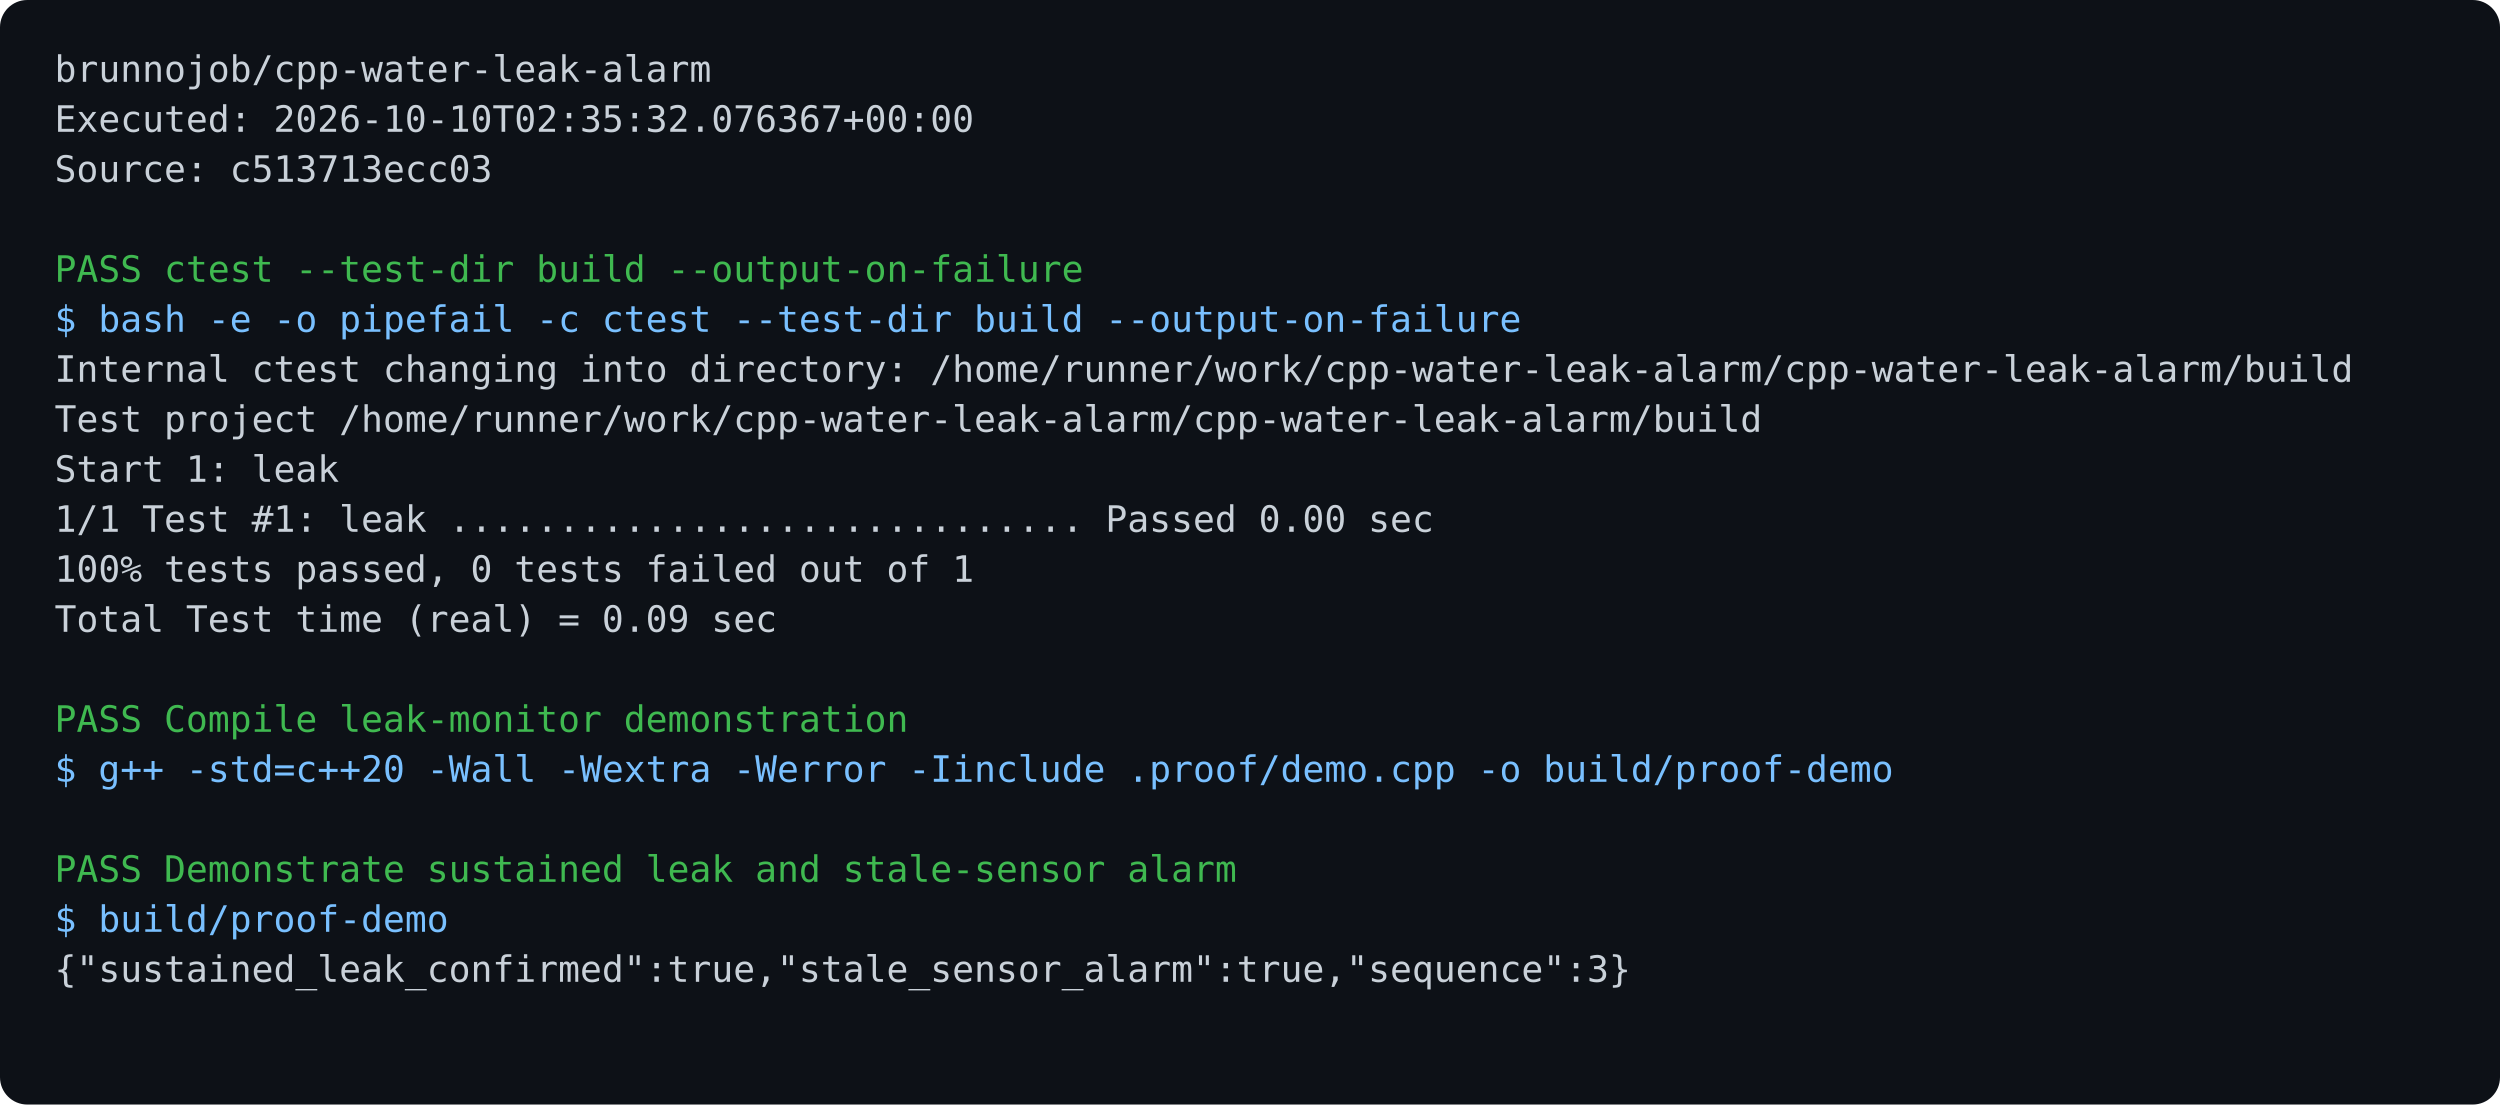
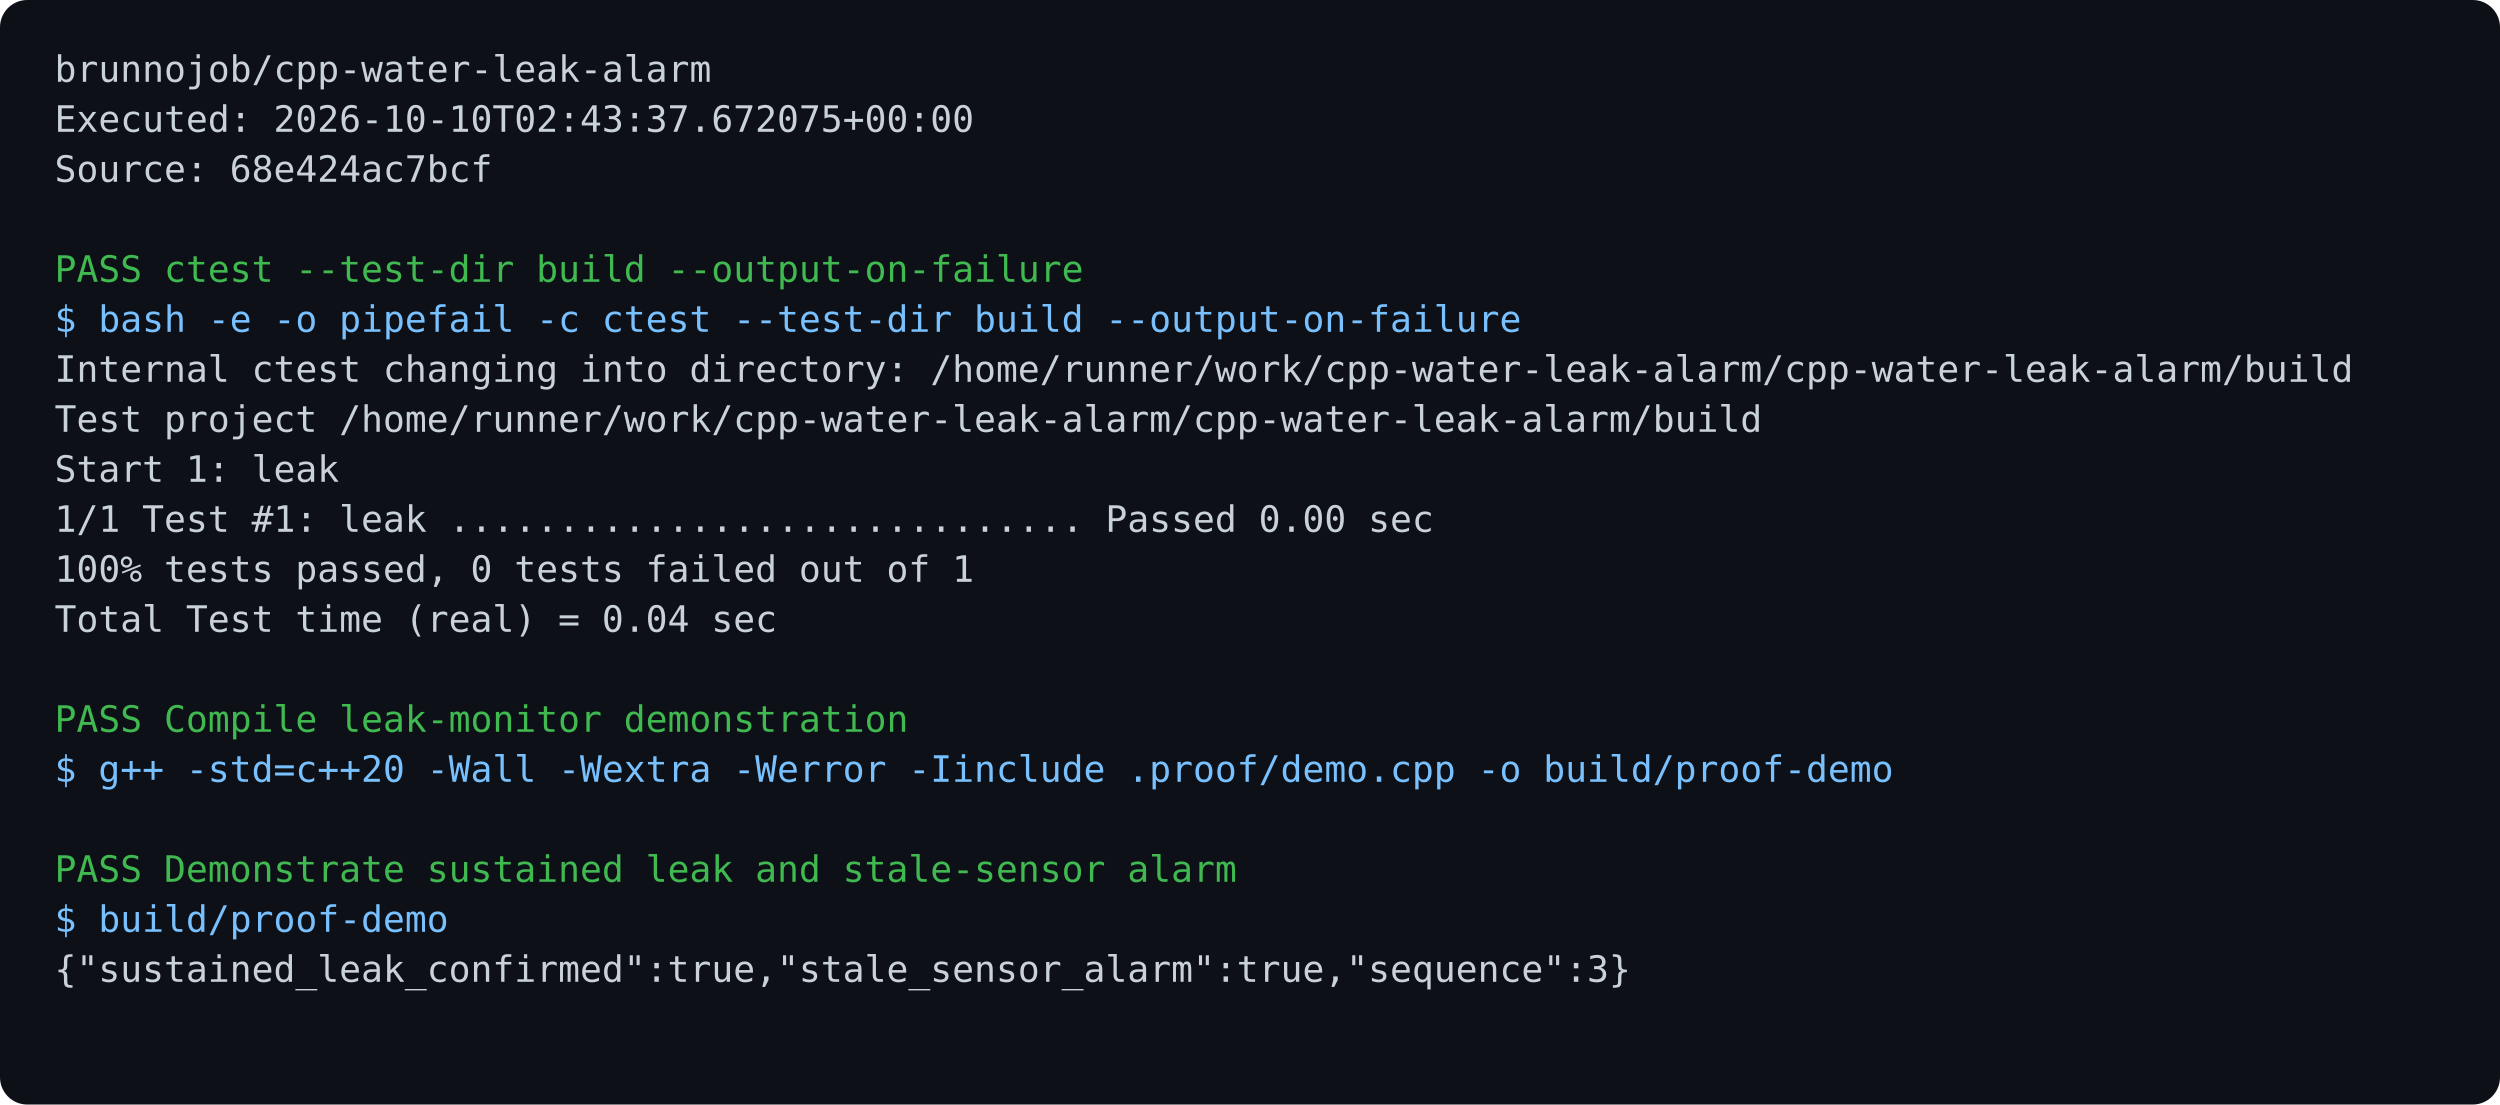
<svg xmlns="http://www.w3.org/2000/svg" width="1100" height="486" viewBox="0 0 1100 486">
  <rect width="1100" height="486" rx="12" fill="#0d1117" />
  <g font-family="monospace" font-size="16">
    <text x="24" y="36" fill="#c9d1d9">brunnojob/cpp-water-leak-alarm</text>
-     <text x="24" y="58" fill="#c9d1d9">Executed: 2026-10-10T02:35:32.076367+00:00</text>
-     <text x="24" y="80" fill="#c9d1d9">Source: c513713ecc03</text>
+     <text x="24" y="58" fill="#c9d1d9">Executed: 2026-10-10T02:43:37.672075+00:00</text>
+     <text x="24" y="80" fill="#c9d1d9">Source: 68e424ac7bcf</text>
    <text x="24" y="102" fill="#c9d1d9" />
    <text x="24" y="124" fill="#3fb950">PASS ctest --test-dir build --output-on-failure</text>
    <text x="24" y="146" fill="#79c0ff">$ bash -e -o pipefail -c ctest --test-dir build --output-on-failure</text>
    <text x="24" y="168" fill="#c9d1d9">Internal ctest changing into directory: /home/runner/work/cpp-water-leak-alarm/cpp-water-leak-alarm/build</text>
    <text x="24" y="190" fill="#c9d1d9">Test project /home/runner/work/cpp-water-leak-alarm/cpp-water-leak-alarm/build</text>
    <text x="24" y="212" fill="#c9d1d9">Start 1: leak</text>
    <text x="24" y="234" fill="#c9d1d9">1/1 Test #1: leak .............................   Passed    0.00 sec</text>
    <text x="24" y="256" fill="#c9d1d9">100% tests passed, 0 tests failed out of 1</text>
-     <text x="24" y="278" fill="#c9d1d9">Total Test time (real) =   0.09 sec</text>
+     <text x="24" y="278" fill="#c9d1d9">Total Test time (real) =   0.04 sec</text>
    <text x="24" y="300" fill="#c9d1d9" />
    <text x="24" y="322" fill="#3fb950">PASS Compile leak-monitor demonstration</text>
    <text x="24" y="344" fill="#79c0ff">$ g++ -std=c++20 -Wall -Wextra -Werror -Iinclude .proof/demo.cpp -o build/proof-demo</text>
    <text x="24" y="366" fill="#c9d1d9" />
    <text x="24" y="388" fill="#3fb950">PASS Demonstrate sustained leak and stale-sensor alarm</text>
    <text x="24" y="410" fill="#79c0ff">$ build/proof-demo</text>
    <text x="24" y="432" fill="#c9d1d9">{"sustained_leak_confirmed":true,"stale_sensor_alarm":true,"sequence":3}</text>
  </g>
</svg>
